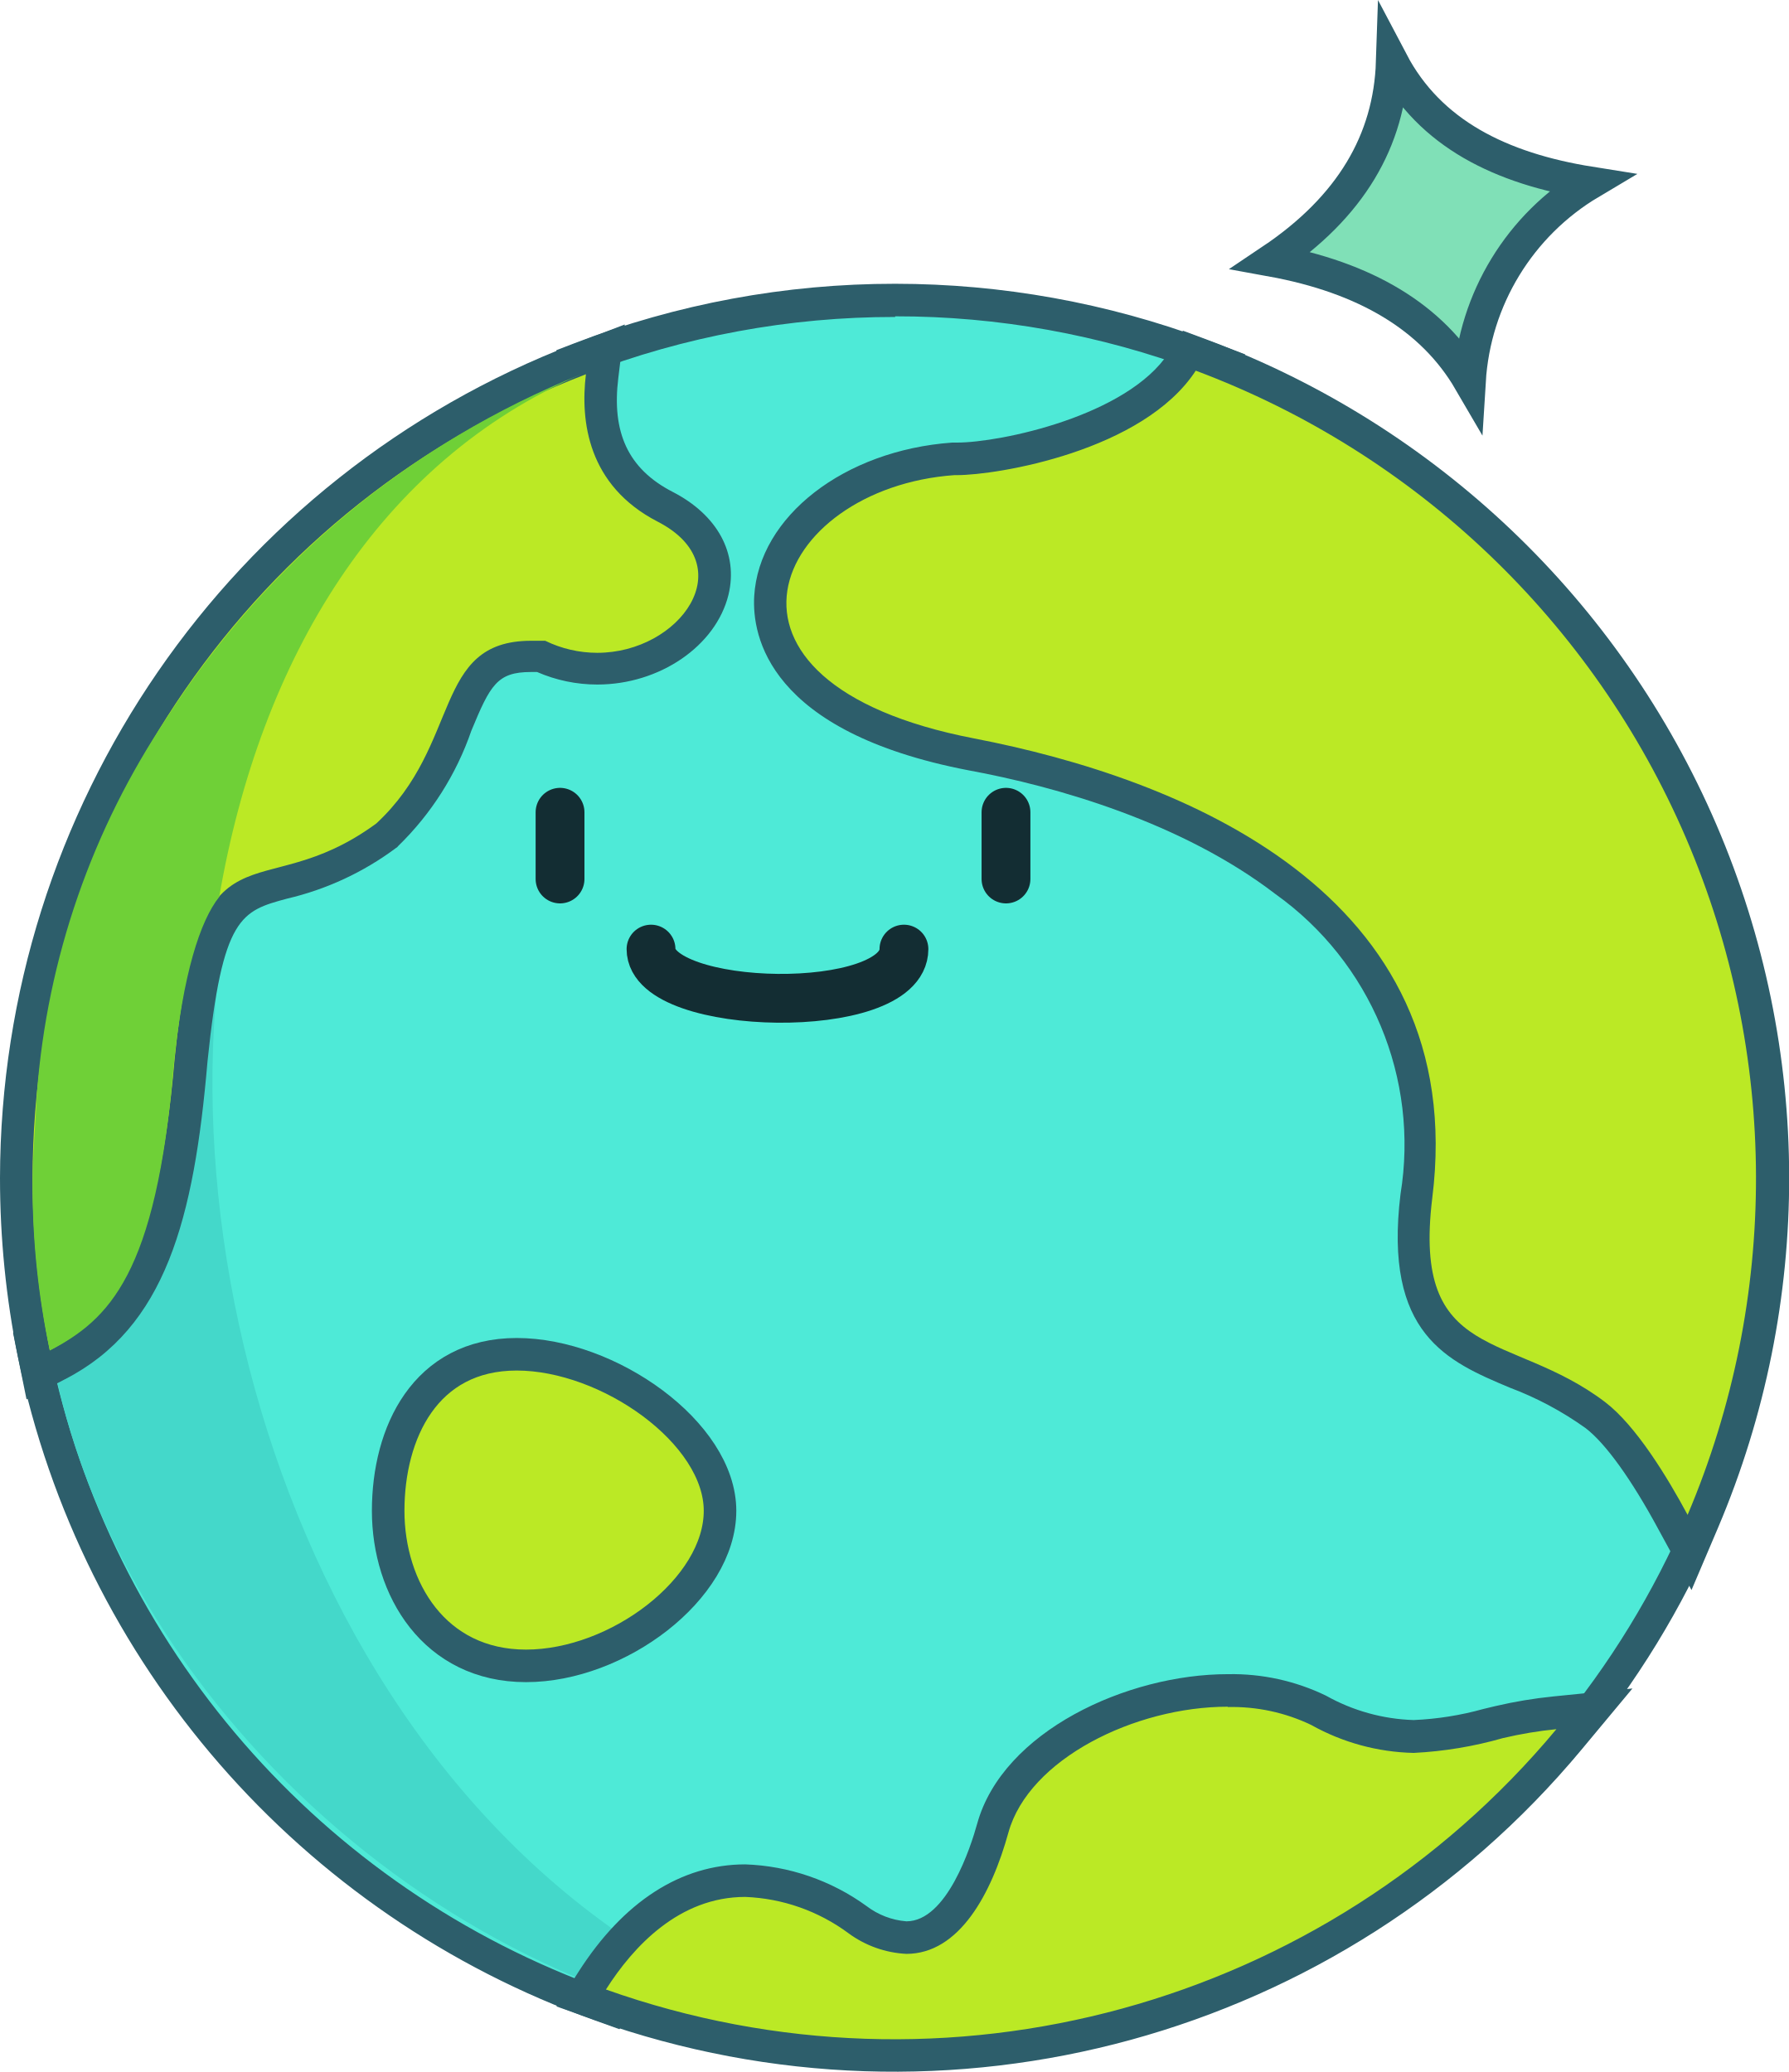
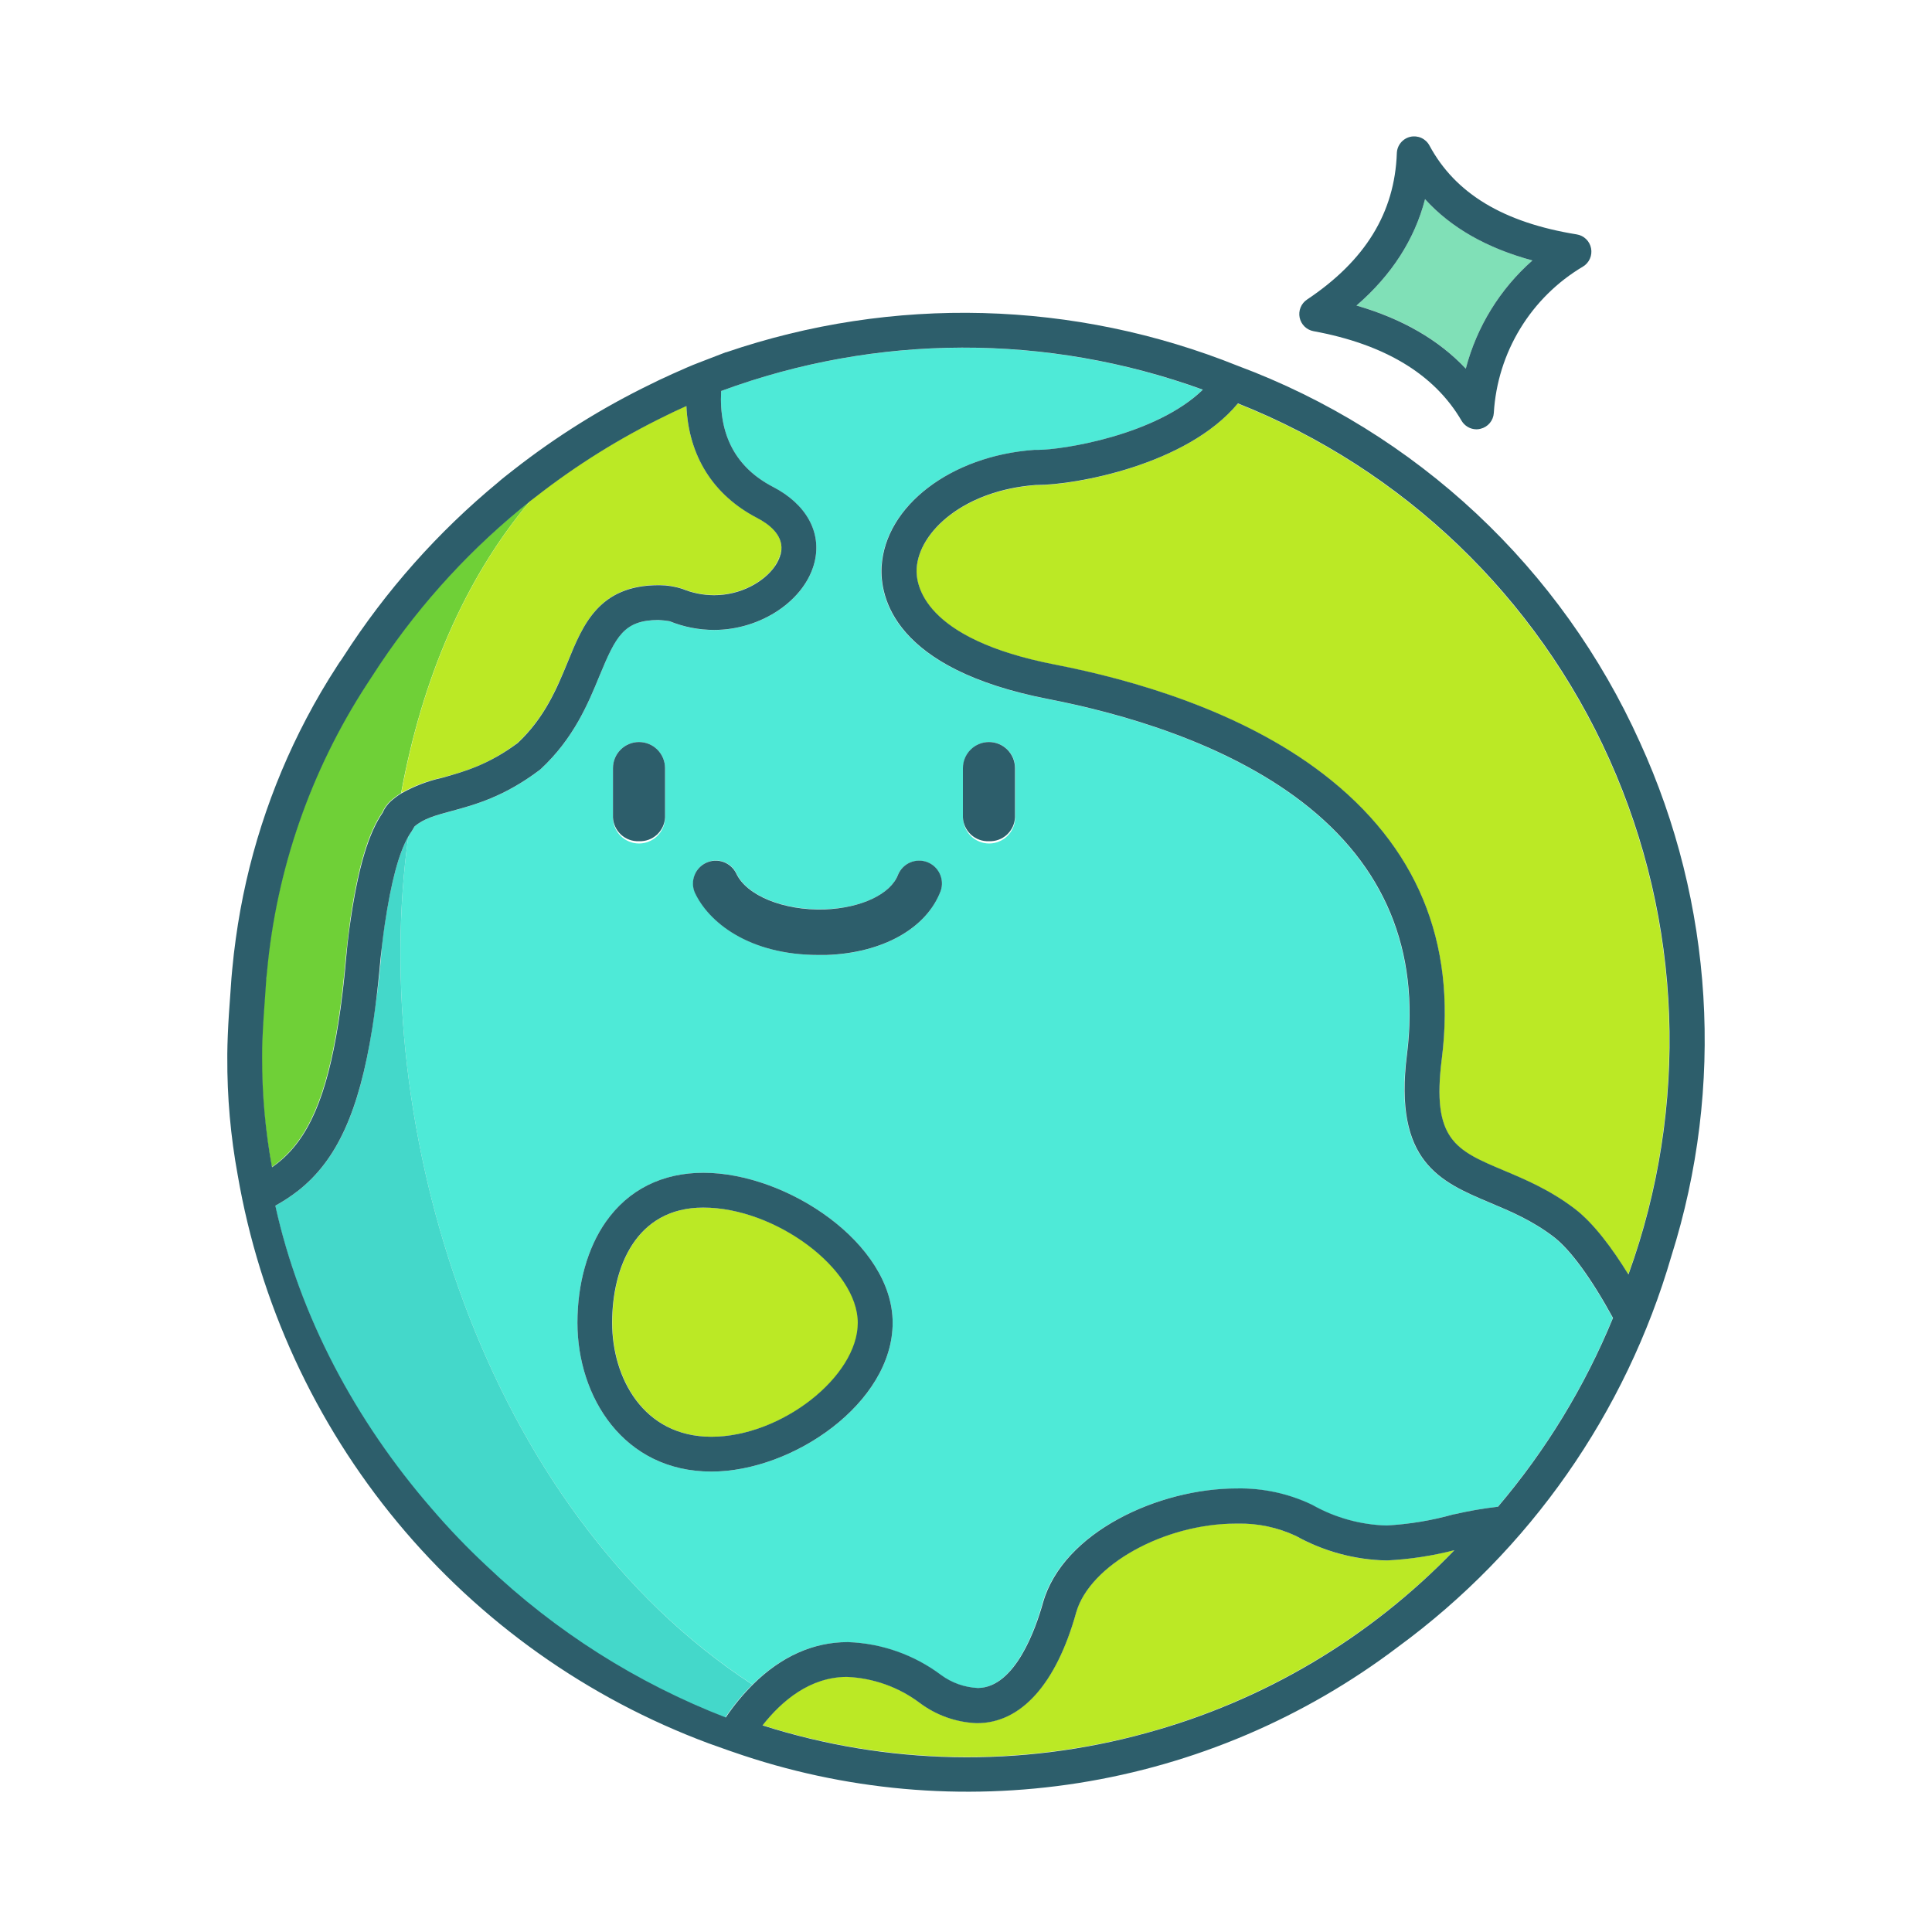
- <svg xmlns="http://www.w3.org/2000/svg" viewBox="0 0 109.9 127.34">
-   <defs>
-     <style>.cls-1{fill:#4eead7;}.cls-2{fill:#2d5e6b;}.cls-3{fill:#44d8ca;}.cls-4,.cls-5{fill:#bbe925;}.cls-5,.cls-9{stroke:#2d5e6b;stroke-width:2px;}.cls-5,.cls-7,.cls-9{stroke-miterlimit:10;}.cls-6{fill:#6fd037;}.cls-7,.cls-8{fill:none;stroke:#132d33;stroke-linecap:round;stroke-width:3px;}.cls-8{stroke-linejoin:round;}.cls-9{fill:#80e0b7;}</style>
-   </defs>
-   <g id="Layer_2" data-name="Layer 2">
-     <g id="Layer_1-2" data-name="Layer 1">
-       <g id="happy_earth" data-name="happy earth">
-         <path class="cls-1" d="M36.89,123.23a54.19,54.19,0,0,1-34.81-40l-.15-.74.68-.35c3-1.54,6-4.14,7.13-17.11,1.08-10.55,3.17-11.59,7.08-12.65a14.89,14.89,0,0,0,5.63-2.57,15.71,15.71,0,0,0,3.72-6C27.33,41,28.42,38.3,32.6,38.3c.3,0,.62,0,.95,0l.19,0,.16.08a6.31,6.31,0,0,0,2.77.64c2.69,0,4.76-1.67,5.14-3.23s-.83-2.4-1.89-2.94C36.18,31,34.42,27.4,35,22.84l.07-.6.57-.22a54,54,0,0,1,38.2-.18l1.17.44-.68,1C70.89,28.57,61.74,30.2,58.8,30.2h-.13c-5.62.42-9.16,3.69-9.34,6.62-.2,3.41,3.82,6.24,10.74,7.58C87.8,49.74,90.12,65.09,89,73.76c-.8,6.36,1.22,7.21,4.89,8.75a23.56,23.56,0,0,1,5.3,2.85c2,1.54,4,4.8,5.35,7.27l.23.42-.19.44a54,54,0,0,1-8.21,13.42l-.26.31-.41,0a25.05,25.05,0,0,0-3.17.54l-.73.17a21.27,21.27,0,0,1-5,.76h0a14.55,14.55,0,0,1-6.76-1.83,10.28,10.28,0,0,0-4.66-1c-5.63,0-11.48,3.27-12.51,7-1.47,5.29-4,8.2-7.24,8.2a7.56,7.56,0,0,1-4.12-1.44,10.5,10.5,0,0,0-5.78-2.06c-3.63,0-6.2,2.84-7.72,5.22l-.43.68Zm-5.14-39c-5.09,0-6.9,4.45-6.9,8.62s2.33,8.53,7.47,8.53,10.92-4.47,10.92-8.53S37.12,84.23,31.75,84.23Z" />
-         <path class="cls-2" d="M55,19.44a52.67,52.67,0,0,1,18.52,3.34c-3.23,4.95-12.2,6.42-14.67,6.42h-.16C47.51,30,42,41.93,59.88,45.38,72.54,47.82,90.4,54.82,88,73.64c-1.28,10.16,4.77,8.12,10.57,12.52,1.9,1.44,3.84,4.63,5.08,6.94a53.1,53.1,0,0,1-8.06,13.17,25.26,25.26,0,0,0-3.29.55,24.32,24.32,0,0,1-5.48.91,13.49,13.49,0,0,1-6.3-1.72,11.25,11.25,0,0,0-5.12-1.1c-5.71,0-12.23,3.22-13.48,7.73-1,3.77-3,7.46-6.27,7.46a6.54,6.54,0,0,1-3.56-1.27,11.4,11.4,0,0,0-6.34-2.23c-4,0-6.87,3-8.56,5.69A53,53,0,0,1,3.06,83c3.66-1.88,6.59-5.21,7.67-17.92,1.58-15.35,5-9,12.36-14.53,5.26-4.87,3.44-11.23,9.51-11.23.28,0,.56,0,.87,0a7.28,7.28,0,0,0,3.2.74c5.07,0,8.95-5.36,3.71-8.06C36.08,29.8,35.62,25.84,36,23a52.71,52.71,0,0,1,19-3.52M32.32,102.38c5.63,0,11.92-4.73,11.92-9.53s-6.86-9.62-12.49-9.62-7.9,4.83-7.9,9.62,2.84,9.53,8.47,9.53M55,17.44a54.73,54.73,0,0,0-19.69,3.65l-1.12.43L34,22.71c-.61,5,1.33,9,5.48,11.08,1.07.56,1.53,1.17,1.37,1.83-.28,1.16-2.07,2.46-4.17,2.46a5.3,5.3,0,0,1-2.33-.54L34,37.38l-.37,0c-.36,0-.71-.05-1-.05-4.85,0-6.18,3.24-7.36,6.09A14.71,14.71,0,0,1,21.81,49a14,14,0,0,1-5.25,2.38C12,52.61,9.83,54.26,8.74,64.86,7.68,77.36,4.9,79.79,2.15,81.2L.8,81.9l.3,1.48a55.17,55.17,0,0,0,35.46,40.79l1.5.54.85-1.35c1.39-2.17,3.7-4.76,6.88-4.76A9.64,9.64,0,0,1,51,120.49a8.43,8.43,0,0,0,4.67,1.61c3.69,0,6.6-3.17,8.2-8.93.93-3.34,6.32-6.26,11.55-6.26a9.29,9.29,0,0,1,4.21.88,15.57,15.57,0,0,0,7.21,1.94,21.7,21.7,0,0,0,5.2-.79l.73-.17a23.81,23.81,0,0,1,3-.51l.82-.08.52-.63a55.14,55.14,0,0,0,8.36-13.66l.37-.89-.45-.84c-2-3.72-3.89-6.27-5.63-7.59a24.2,24.2,0,0,0-5.51-3c-3.53-1.48-5-2.09-4.29-7.7,1.14-9.11-2-16.55-9.21-22.11-6.35-4.86-14.68-7.23-20.55-8.37C54,42.2,50.17,39.7,50.33,36.88c.15-2.44,3.38-5.29,8.37-5.68h.1c2.29,0,12.41-1.31,16.35-7.33l1.36-2.09-2.34-.88A54.92,54.92,0,0,0,55,17.44ZM32.32,100.38c-4.47,0-6.47-3.78-6.47-7.53,0-1.79.42-7.62,5.9-7.62,4.71,0,10.49,4.2,10.49,7.62s-5.29,7.53-9.92,7.53Z" />
-         <path class="cls-3" d="M51.84,125.31C21.91,117,9.33,80.9,14,55.86c-.93,1.44-2,3.6-2.27,8.83C11.08,77.78,7.14,82.43,3.32,84,7.72,105.63,29.25,124.37,51.84,125.31Z" />
-         <path class="cls-4" d="M2.08,83.18A54,54,0,0,1,35.62,22l1.55-.59L37,23.08c-.46,3.77.84,6.48,3.87,8.05,3.35,1.73,3.16,4.21,2.91,5.19C43.11,39,40,41.08,36.67,41.08a8.15,8.15,0,0,1-3.46-.76l-.61,0c-2.72,0-3.37,1.3-4.58,4.23a17.35,17.35,0,0,1-4.25,6.73l-.08.07a16.6,16.6,0,0,1-6.34,2.93c-3.08.84-4.63,1.25-5.62,10.91-1.07,12.6-3.94,16.5-8.21,18.7l-1.17.61Z" />
-         <path class="cls-2" d="M36,23c-.35,2.88.11,6.84,4.41,9.06,5.24,2.7,1.36,8.06-3.71,8.06a7.28,7.28,0,0,1-3.2-.74c-.31,0-.59,0-.87,0-6.07,0-4.25,6.36-9.51,11.23C15.77,56,12.31,49.71,10.73,65.06c-1.08,12.71-4,16-7.67,17.92A53.5,53.5,0,0,1,2,72.39,53,53,0,0,1,36,23m2.39-3.06-3.1,1.19A55,55,0,0,0,0,72.39a55.44,55.44,0,0,0,1.1,11L1.63,86,4,84.76c6.17-3.17,7.92-9.83,8.75-19.53.92-8.93,2.08-9.24,4.88-10a18.06,18.06,0,0,0,6.68-3.1l.09-.06.07-.08a18.11,18.11,0,0,0,4.49-7.08c1.16-2.8,1.58-3.61,3.66-3.61H33a9.26,9.26,0,0,0,3.7.77c3.83,0,7.29-2.37,8.06-5.52.61-2.53-.67-4.9-3.43-6.32s-3.75-3.68-3.34-7l.4-3.3Z" />
-         <path class="cls-4" d="M55,126.34a53.88,53.88,0,0,1-18.06-3.11l-1.18-.42.67-1.06c2.57-4,5.82-6.15,9.41-6.15a12.6,12.6,0,0,1,6.9,2.39,5.49,5.49,0,0,0,3,1.11c3,0,4.61-4.22,5.31-6.73,1.45-5.23,8.62-8.46,14.44-8.46A12.29,12.29,0,0,1,81,105.12a12.66,12.66,0,0,0,5.85,1.61,19.36,19.36,0,0,0,4.51-.71l.74-.17a26.73,26.73,0,0,1,3.43-.58L98,105l-1.57,1.88A53.82,53.82,0,0,1,55,126.34Z" />
-         <path class="cls-2" d="M75.44,104.91a11.25,11.25,0,0,1,5.12,1.1,13.49,13.49,0,0,0,6.3,1.72,24.32,24.32,0,0,0,5.48-.91,25.26,25.26,0,0,1,3.29-.55,52.94,52.94,0,0,1-58.4,16c1.69-2.66,4.51-5.69,8.56-5.69a11.4,11.4,0,0,1,6.34,2.23,6.54,6.54,0,0,0,3.56,1.27c3.25,0,5.23-3.69,6.27-7.46,1.25-4.51,7.77-7.73,13.48-7.73m0-2h0c-6.18,0-13.83,3.51-15.4,9.19-.39,1.41-1.86,6-4.35,6a4.65,4.65,0,0,1-2.45-.94,13.48,13.48,0,0,0-7.45-2.56c-3.95,0-7.49,2.29-10.25,6.61l-1.35,2.12,2.37.84a54.93,54.93,0,0,0,60.61-16.62l3.13-3.76-4.87.49a28.09,28.09,0,0,0-3.54.59l-.75.18a19,19,0,0,1-4.28.68,11.73,11.73,0,0,1-5.39-1.5,13.23,13.23,0,0,0-6-1.32Z" />
-         <path class="cls-4" d="M102.81,93.58C101.07,90.33,99.37,88,98,87a20.87,20.87,0,0,0-4.87-2.6c-3.8-1.6-7.08-3-6.1-10.85,2.34-18.59-16.13-25-27.35-27.15-11.53-2.22-12.48-7.5-12.35-9.66.26-4.4,5.09-8.06,11.23-8.5h.23c2.19,0,10.87-1.43,13.83-6l.44-.67.75.28A54.2,54.2,0,0,1,108.9,72.39a53.64,53.64,0,0,1-4.29,21.1l-.82,1.92Z" />
-         <path class="cls-2" d="M73.47,22.78A53,53,0,0,1,103.69,93.1c-1.24-2.31-3.18-5.5-5.08-6.94C92.81,81.76,86.76,83.8,88,73.64c2.36-18.82-15.5-25.82-28.16-28.26C42,41.93,47.51,30,58.64,29.2h.16c2.47,0,11.44-1.47,14.67-6.42m-.8-2.44-.87,1.35c-2.53,3.87-10.33,5.51-13,5.51h-.3c-6.64.48-11.87,4.54-12.16,9.44-.14,2.43.85,8.33,13.16,10.7,5.45,1,13.15,3.22,18.87,7.61a18.91,18.91,0,0,1,7.68,18.44C85,82,88.93,83.67,92.76,85.28a20.26,20.26,0,0,1,4.65,2.48c1.24.94,2.84,3.17,4.52,6.29l2,3.67,1.63-3.83a55,55,0,0,0-31.36-73l-1.5-.56Z" />
-         <path class="cls-5" d="M31.75,83.23c-5.63,0-7.9,4.83-7.9,9.62s2.84,9.53,8.47,9.53,11.92-4.73,11.92-9.53S37.38,83.23,31.75,83.23Z" />
-         <path class="cls-6" d="M3.06,83c3.63-1.9,6.54-4.66,7.61-17.49.57-5.67,1.63-8.92,2.8-10.39C16,40.45,23.29,28.38,35.71,23A54.38,54.38,0,0,0,10.27,44.08a48,48,0,0,0-8,23.07C2.19,69,2,71,2,72.89A48.65,48.65,0,0,0,3.06,83Z" />
-         <g id="face">
-           <line class="cls-7" x1="34.41" y1="49.92" x2="34.41" y2="54.02" />
-           <line class="cls-7" x1="61.81" y1="49.92" x2="61.81" y2="54.02" />
-           <path class="cls-8" d="M40,58.33c0,3.87,15.54,4.19,15.54,0" />
-         </g>
-         <path class="cls-9" d="M97.72,11.24a15.26,15.26,0,0,0-7.43,12.18C88,19.49,83.88,17.05,78.11,16,83,12.72,85.38,8.63,85.54,3.81,87.85,8.2,92.2,10.36,97.72,11.24Z" />
-       </g>
-     </g>
-   </g>
+ <svg xmlns="http://www.w3.org/2000/svg" width="170" height="170" viewBox="0 0 170 170" fill="none">
+   <path d="M63.456 34.404C63.249 38.32 64.777 41.156 68.011 42.845C70.944 44.376 72.314 46.837 71.677 49.459C70.867 52.809 66.988 55.435 62.844 55.435C61.499 55.437 60.166 55.177 58.919 54.669C58.592 54.614 58.262 54.578 57.93 54.562C54.875 54.562 54.188 55.99 52.76 59.455C51.752 61.912 50.492 64.971 47.578 67.681L47.456 67.781C44.344 70.124 41.778 70.82 39.712 71.379C38.299 71.762 37.264 72.041 36.466 72.738L36.405 72.849C36.333 72.979 36.268 73.087 36.226 73.151C36.123 73.293 36.027 73.45 35.928 73.619C32.384 99.11 42.473 132.766 66.216 148.224C68.687 145.778 71.509 144.499 74.537 144.499H74.594C77.548 144.606 80.399 145.614 82.766 147.39C83.711 148.085 84.84 148.484 86.011 148.538C89.307 148.5 91.121 143.278 91.739 141.027C93.515 134.807 101.935 130.979 108.755 130.979H108.8C111.072 130.934 113.323 131.419 115.376 132.395L115.464 132.441C117.451 133.557 119.678 134.173 121.955 134.236C123.965 134.129 125.956 133.797 127.893 133.249H127.946C129.212 132.954 130.493 132.733 131.784 132.586C136.009 127.618 139.426 122.013 141.907 115.976C139.998 112.481 138.149 109.951 136.675 108.829C134.808 107.405 132.918 106.609 131.093 105.84C126.717 103.994 122.581 102.253 123.78 92.793C124.926 83.633 121.818 76.153 114.536 70.56C107.75 65.35 98.666 62.77 92.24 61.522C78.516 58.861 77.397 52.472 77.553 49.85C77.874 44.529 83.64 40.119 90.972 39.594H91.254C93.507 39.594 101.721 38.285 105.822 34.297C92.122 29.322 77.109 29.363 63.436 34.411L63.456 34.404ZM53.936 67.589C53.936 66.98 54.177 66.396 54.607 65.965C55.037 65.534 55.619 65.293 56.227 65.293C56.835 65.293 57.417 65.534 57.847 65.965C58.277 66.396 58.518 66.98 58.518 67.589V71.923C58.518 72.532 58.277 73.116 57.847 73.547C57.417 73.978 56.835 74.22 56.227 74.22C55.619 74.22 55.037 73.978 54.607 73.547C54.177 73.116 53.936 72.532 53.936 71.923V67.589ZM62.596 129.486C54.86 129.486 50.809 122.901 50.809 116.394C50.809 112.948 51.698 109.802 53.313 107.501C55.295 104.684 58.278 103.194 61.898 103.194C69.237 103.194 78.546 109.407 78.546 116.394C78.546 123.46 69.775 129.486 62.596 129.486ZM84.744 67.589C84.744 66.98 84.985 66.396 85.415 65.965C85.844 65.534 86.427 65.293 87.035 65.293C87.642 65.293 88.225 65.534 88.655 65.965C89.085 66.396 89.326 66.98 89.326 67.589V71.923C89.326 72.532 89.085 73.116 88.655 73.547C88.225 73.978 87.642 74.22 87.035 74.22C86.427 74.22 85.844 73.978 85.415 73.547C84.985 73.116 84.744 72.532 84.744 71.923V67.589ZM79.016 76.968C79.217 76.488 79.596 76.104 80.073 75.898C80.55 75.692 81.089 75.679 81.575 75.862C82.062 76.046 82.458 76.411 82.682 76.881C82.905 77.352 82.938 77.89 82.773 78.385C81.528 81.704 77.664 83.87 72.689 84.039L72.032 84.031C65.857 84.031 62.314 81.087 61.138 78.492C60.941 78.01 60.938 77.47 61.13 76.986C61.322 76.502 61.693 76.112 62.166 75.896C62.638 75.681 63.176 75.657 63.666 75.831C64.155 76.004 64.559 76.361 64.792 76.826C65.682 78.787 68.954 80.123 72.563 80C75.778 79.908 78.371 78.672 79.016 76.968Z" fill="#4EEAD7" />
+   <path d="M108.919 35.498C104.401 40.946 94.561 42.688 91.277 42.688H91.159C84.828 43.158 80.849 46.791 80.65 50.041C80.566 51.454 81.196 56.239 92.847 58.498C99.598 59.811 109.171 62.54 116.43 68.118C124.643 74.426 128.153 82.86 126.858 93.188C125.953 100.323 128.08 101.227 132.311 103.003C134.22 103.807 136.381 104.718 138.562 106.379C140.238 107.658 141.895 109.913 143.27 112.148C148.614 97.402 148.014 81.149 141.597 66.839C135.18 52.529 123.452 41.291 108.903 35.51L108.919 35.498Z" fill="#BBE925" />
+   <path d="M56.227 74.02C56.808 74.046 57.375 73.839 57.804 73.446C58.234 73.053 58.49 72.505 58.518 71.923V67.589C58.518 66.98 58.277 66.396 57.847 65.965C57.417 65.534 56.835 65.293 56.227 65.293C55.619 65.293 55.037 65.534 54.607 65.965C54.177 66.396 53.936 66.98 53.936 67.589V71.923C53.963 72.505 54.219 73.053 54.649 73.447C55.078 73.84 55.646 74.046 56.227 74.02Z" fill="#2D5E6B" />
+   <path d="M87.02 74.02C87.601 74.046 88.168 73.84 88.598 73.447C89.028 73.053 89.284 72.505 89.311 71.923V67.589C89.311 66.98 89.069 66.396 88.64 65.965C88.21 65.534 87.627 65.293 87.02 65.293C86.412 65.293 85.829 65.534 85.4 65.965C84.97 66.396 84.728 66.98 84.728 67.589V71.923C84.756 72.505 85.013 73.053 85.442 73.446C85.871 73.839 86.439 74.046 87.02 74.02Z" fill="#2D5E6B" />
+   <path d="M64.777 76.842C64.544 76.376 64.14 76.02 63.651 75.846C63.161 75.673 62.623 75.696 62.15 75.912C61.678 76.127 61.306 76.518 61.115 77.002C60.923 77.486 60.926 78.025 61.122 78.507C62.306 81.103 65.85 84.031 72.032 84.031L72.696 84.031C77.66 83.862 81.536 81.696 82.781 78.377C82.946 77.883 82.913 77.344 82.689 76.873C82.466 76.403 82.069 76.038 81.583 75.854C81.096 75.671 80.558 75.684 80.081 75.89C79.603 76.096 79.225 76.48 79.024 76.96C78.378 78.675 75.785 79.9 72.563 80.023C68.947 80.138 65.674 78.802 64.777 76.842Z" fill="#2D5E6B" />
+   <path d="M35.928 73.611C35.084 75.089 34.423 77.569 33.847 81.351C33.763 81.929 33.686 82.5 33.618 83.085C33.476 85.13 33.27 86.982 33.007 88.678C32.926 89.291 32.843 89.892 32.751 90.466C31.605 97.827 29.635 102.107 26.233 104.775C25.596 105.27 24.922 105.715 24.216 106.104C26.359 115.827 31.262 125.03 37.929 132.751C39.453 134.513 41.067 136.196 42.763 137.793C48.843 143.574 55.993 148.107 63.811 151.134C64.514 150.09 65.316 149.117 66.205 148.228C42.473 132.759 32.384 99.102 35.928 73.611Z" fill="#44D8CA" />
+   <path d="M68.71 48.736C68.739 48.618 68.756 48.498 68.763 48.376C68.661 48.892 68.467 49.384 68.191 49.831C68.429 49.501 68.605 49.13 68.71 48.736Z" fill="#6FD037" />
+   <path d="M29.746 89.976C30.024 88.204 30.261 86.221 30.441 84.081C30.555 82.967 30.685 81.929 30.823 80.888C31.525 76.172 32.411 73.232 33.686 71.417V71.379C33.842 71.061 34.051 70.772 34.305 70.525C34.611 70.247 34.942 69.999 35.294 69.783C37.123 59.811 40.877 50.907 46.666 44.058L45.726 44.824C40.669 48.998 36.289 53.933 32.743 59.455C32.613 59.65 32.503 59.818 32.396 59.987L32.216 60.262C27.288 67.844 24.282 76.517 23.457 85.528L23.426 85.834C23.426 85.991 23.395 86.148 23.384 86.305C23.357 86.718 23.327 87.143 23.296 87.568C23.208 88.77 23.117 90.014 23.067 91.239C23.04 91.913 23.029 92.506 23.029 93.046C23.027 96.282 23.325 99.512 23.919 102.693C24.079 102.582 24.232 102.467 24.377 102.352C27.103 100.205 28.711 96.503 29.746 89.976Z" fill="#6FD037" />
+   <path d="M38.918 68.416C40.804 67.903 42.943 67.321 45.558 65.354C47.941 63.114 48.995 60.538 49.938 58.264C51.309 54.926 52.729 51.473 57.957 51.473H58.033C58.709 51.478 59.379 51.585 60.023 51.791C60.914 52.161 61.869 52.352 62.833 52.353C65.193 52.353 67.224 51.175 68.179 49.812C68.455 49.365 68.649 48.872 68.752 48.357C68.855 47.025 67.667 46.098 66.598 45.547C62.738 43.534 60.588 40.092 60.393 35.709C59.568 36.092 58.835 36.429 58.694 36.505L58.617 36.544C54.523 38.529 50.651 40.945 47.066 43.752L46.685 44.043C40.896 50.891 37.138 59.795 35.313 69.767C36.441 69.14 37.656 68.685 38.918 68.416Z" fill="#BBE925" />
+   <path d="M122.02 137.31H121.967C119.187 137.246 116.466 136.505 114.036 135.151C112.42 134.389 110.65 134.012 108.865 134.049H108.762C102.446 134.049 95.882 137.693 94.691 141.87C92.938 148.148 89.841 151.608 85.977 151.608H85.901C84.106 151.529 82.377 150.911 80.937 149.836C79.075 148.435 76.832 147.634 74.506 147.539C71.303 147.539 68.824 149.606 67.091 151.803C77.668 155.162 88.969 155.499 99.726 152.776C110.483 150.053 120.27 144.378 127.988 136.388C126.046 136.894 124.058 137.201 122.054 137.306L122.02 137.31Z" fill="#BBE925" />
+   <path d="M144.29 65.296C140.869 57.708 135.982 50.875 129.911 45.193C123.84 39.51 116.705 35.091 108.919 32.191C94.534 26.409 78.559 25.986 63.891 31H63.853L61.462 31.923C60.427 32.306 57.835 33.5 57.262 33.803C52.984 35.881 48.938 38.408 45.192 41.34C44.546 41.845 44.119 42.178 43.836 42.435C38.541 46.803 33.953 51.969 30.238 57.747C30.116 57.935 29.994 58.13 29.856 58.306L29.688 58.566C28.706 60.075 27.797 61.624 26.962 63.214C23.781 69.261 21.678 75.819 20.749 82.592C20.627 83.476 20.52 84.36 20.44 85.248L20.413 85.532C20.394 85.712 20.379 85.891 20.364 86.083C20.337 86.5 20.306 86.921 20.276 87.342C20.184 88.567 20.093 89.838 20.043 91.109C20.02 91.699 20.005 92.227 20.001 92.713V93.035C19.982 96.511 20.289 99.982 20.917 103.401C22.853 114.642 27.699 125.176 34.971 133.951C42.242 142.725 51.684 149.431 62.352 153.4L64.162 154.043L64.498 154.158C74.257 157.563 84.704 158.501 94.911 156.889C105.119 155.276 114.771 151.162 123.013 144.913C134.598 136.425 143.056 124.333 147.069 110.521C151.777 95.623 150.786 79.502 144.29 65.296ZM23.067 93.042C23.067 92.502 23.067 91.894 23.105 91.235C23.155 90.01 23.247 88.766 23.334 87.564C23.365 87.139 23.395 86.715 23.422 86.301C23.422 86.144 23.449 85.987 23.464 85.83L23.495 85.524C24.32 76.513 27.327 67.84 32.254 60.258L32.434 59.983C32.541 59.815 32.652 59.646 32.781 59.451C36.328 53.93 40.707 48.994 45.764 44.82L46.704 44.054L47.086 43.763C50.666 40.96 54.532 38.546 58.621 36.563L58.698 36.524C58.839 36.448 59.572 36.103 60.397 35.728C60.592 40.111 62.742 43.553 66.602 45.566C67.671 46.118 68.859 47.044 68.756 48.376C68.749 48.498 68.731 48.618 68.702 48.736C68.597 49.13 68.421 49.501 68.183 49.831C67.228 51.194 65.197 52.373 62.837 52.373C61.872 52.371 60.917 52.18 60.026 51.81C59.383 51.605 58.712 51.497 58.037 51.492H57.961C52.722 51.492 51.301 54.938 49.942 58.283C49.006 60.557 47.945 63.133 45.562 65.373C42.946 67.321 40.808 67.903 38.922 68.435C37.664 68.71 36.455 69.171 35.332 69.802C34.98 70.018 34.649 70.266 34.343 70.545C34.088 70.791 33.877 71.08 33.721 71.398V71.437C32.445 73.263 31.559 76.191 30.857 80.907C30.704 81.948 30.574 82.986 30.475 84.1C30.296 86.24 30.059 88.223 29.78 89.995C28.745 96.522 27.138 100.224 24.396 102.371C24.251 102.486 24.098 102.601 23.938 102.712C23.349 99.523 23.058 96.286 23.067 93.042ZM100.892 152.485C89.8 155.549 78.058 155.317 67.095 151.819C68.828 149.621 71.295 147.566 74.51 147.554C76.836 147.649 79.079 148.45 80.941 149.851C82.381 150.927 84.11 151.544 85.904 151.624H85.981C89.845 151.624 92.942 148.178 94.695 141.885C95.886 137.708 102.45 134.064 108.766 134.064H108.869C110.652 134.023 112.42 134.395 114.036 135.151C116.467 136.504 119.19 137.244 121.97 137.306L122.054 137.306C124.054 137.206 126.038 136.903 127.977 136.403C120.559 144.112 111.201 149.669 100.892 152.485ZM131.822 132.579C130.531 132.725 129.25 132.946 127.985 133.241H127.931C125.994 133.79 124.003 134.121 121.993 134.229C119.716 134.165 117.489 133.549 115.502 132.433L115.414 132.387C113.361 131.411 111.11 130.926 108.839 130.971H108.793C101.973 130.971 93.553 134.799 91.777 141.02C91.151 143.271 89.337 148.492 86.05 148.53C84.879 148.477 83.749 148.077 82.804 147.382C80.437 145.607 77.586 144.598 74.632 144.492H74.575C71.547 144.492 68.725 145.77 66.254 148.217C65.365 149.106 64.564 150.079 63.86 151.122C56.043 148.095 48.892 143.563 42.813 137.781C41.109 136.192 39.495 134.509 37.978 132.74C31.273 125.018 26.37 115.804 24.228 106.092C24.934 105.703 25.608 105.259 26.244 104.764C29.646 102.084 31.59 97.816 32.762 90.454C32.854 89.88 32.938 89.279 33.018 88.667C33.196 87.306 33.35 85.874 33.48 84.368C33.526 83.928 33.576 83.499 33.629 83.074C33.698 82.492 33.774 81.925 33.858 81.34C34.423 77.569 35.084 75.089 35.928 73.611C36.027 73.442 36.123 73.285 36.226 73.144C36.268 73.079 36.333 72.972 36.405 72.841L36.466 72.731C37.264 72.034 38.299 71.754 39.712 71.371C41.778 70.813 44.344 70.116 47.456 67.773L47.578 67.674C50.492 64.963 51.752 61.905 52.76 59.447C54.188 56.002 54.891 54.566 57.93 54.555C58.262 54.571 58.592 54.607 58.919 54.662C60.166 55.169 61.499 55.429 62.845 55.428C66.988 55.428 70.863 52.801 71.677 49.452C72.314 46.83 70.944 44.357 68.011 42.837C64.777 41.156 63.249 38.32 63.456 34.404C77.128 29.355 92.141 29.315 105.841 34.289C101.744 38.278 93.53 39.587 91.277 39.587H90.995C83.663 40.111 77.897 44.521 77.576 49.842C77.42 52.465 78.539 58.854 92.262 61.514C98.689 62.762 107.773 65.342 114.559 70.552C121.841 76.145 124.949 83.625 123.803 92.786C122.604 102.245 126.74 103.987 131.116 105.832C132.941 106.598 134.831 107.398 136.698 108.822C138.172 109.943 140.021 112.474 141.93 115.969C139.449 122.006 136.033 127.613 131.807 132.583L131.822 132.579ZM143.278 112.133C141.903 109.897 140.246 107.643 138.569 106.364C136.389 104.703 134.228 103.792 132.319 102.988C128.088 101.204 125.961 100.308 126.866 93.172C128.16 82.837 124.651 74.415 116.437 68.102C109.182 62.525 99.605 59.795 92.854 58.482C81.204 56.224 80.574 51.439 80.658 50.026C80.853 46.776 84.835 43.136 91.166 42.672H91.285C94.576 42.672 104.409 40.942 108.926 35.495C123.475 41.276 135.203 52.514 141.62 66.824C148.037 81.133 148.637 97.387 143.293 112.133H143.278Z" fill="#2D5E6B" />
+   <path d="M61.898 106.257C55.975 106.257 53.879 111.494 53.879 116.394C53.879 121.225 56.613 126.423 62.612 126.423C68.759 126.423 75.507 121.175 75.507 116.394C75.507 111.612 68.248 106.257 61.898 106.257Z" fill="#BBE925" />
+   <path d="M61.898 103.194C58.262 103.194 55.295 104.684 53.313 107.501C51.698 109.798 50.809 112.96 50.809 116.394C50.809 122.901 54.86 129.486 62.596 129.486C69.775 129.486 78.546 123.445 78.546 116.394C78.546 109.407 69.237 103.194 61.898 103.194ZM62.596 126.423C56.597 126.423 53.863 121.225 53.863 116.394C53.863 111.494 55.975 106.257 61.882 106.257C68.233 106.257 75.476 111.654 75.476 116.394C75.476 121.133 68.744 126.423 62.596 126.423Z" fill="#2D5E6B" />
+   <path d="M125.392 17.526C124.472 21.07 122.455 24.202 119.359 26.885C123.383 28.034 126.614 29.91 128.977 32.44C129.942 28.752 131.983 25.437 134.839 22.919C130.837 21.828 127.691 20.041 125.392 17.526Z" fill="#80E0B7" />
+   <path d="M140.001 21.851C139.943 21.543 139.791 21.259 139.566 21.04C139.341 20.821 139.055 20.677 138.745 20.626C132.292 19.585 128.053 17.028 125.781 12.806C125.622 12.509 125.37 12.274 125.064 12.135C124.758 11.997 124.415 11.964 124.088 12.04C123.761 12.117 123.469 12.3 123.256 12.56C123.043 12.82 122.921 13.143 122.91 13.479C122.723 18.716 120.138 22.931 115.005 26.361C114.753 26.53 114.556 26.771 114.441 27.053C114.325 27.335 114.297 27.645 114.358 27.944C114.42 28.242 114.569 28.515 114.786 28.729C115.003 28.942 115.279 29.085 115.578 29.14C121.837 30.288 126.22 32.934 128.599 37.011C128.733 37.243 128.925 37.435 129.156 37.57C129.387 37.704 129.65 37.775 129.917 37.776C130.037 37.776 130.156 37.761 130.272 37.73C130.591 37.654 130.877 37.478 131.088 37.226C131.3 36.974 131.424 36.661 131.444 36.333C131.601 33.708 132.398 31.162 133.765 28.917C135.131 26.673 137.026 24.799 139.284 23.459C139.554 23.298 139.768 23.057 139.896 22.769C140.025 22.481 140.061 22.161 140.001 21.851ZM128.977 32.44C126.602 29.91 123.383 28.049 119.359 26.885C122.455 24.206 124.472 21.07 125.392 17.526C127.683 20.041 130.818 21.828 134.839 22.919C131.983 25.437 129.942 28.752 128.977 32.44Z" fill="#2D5E6B" />
</svg>
